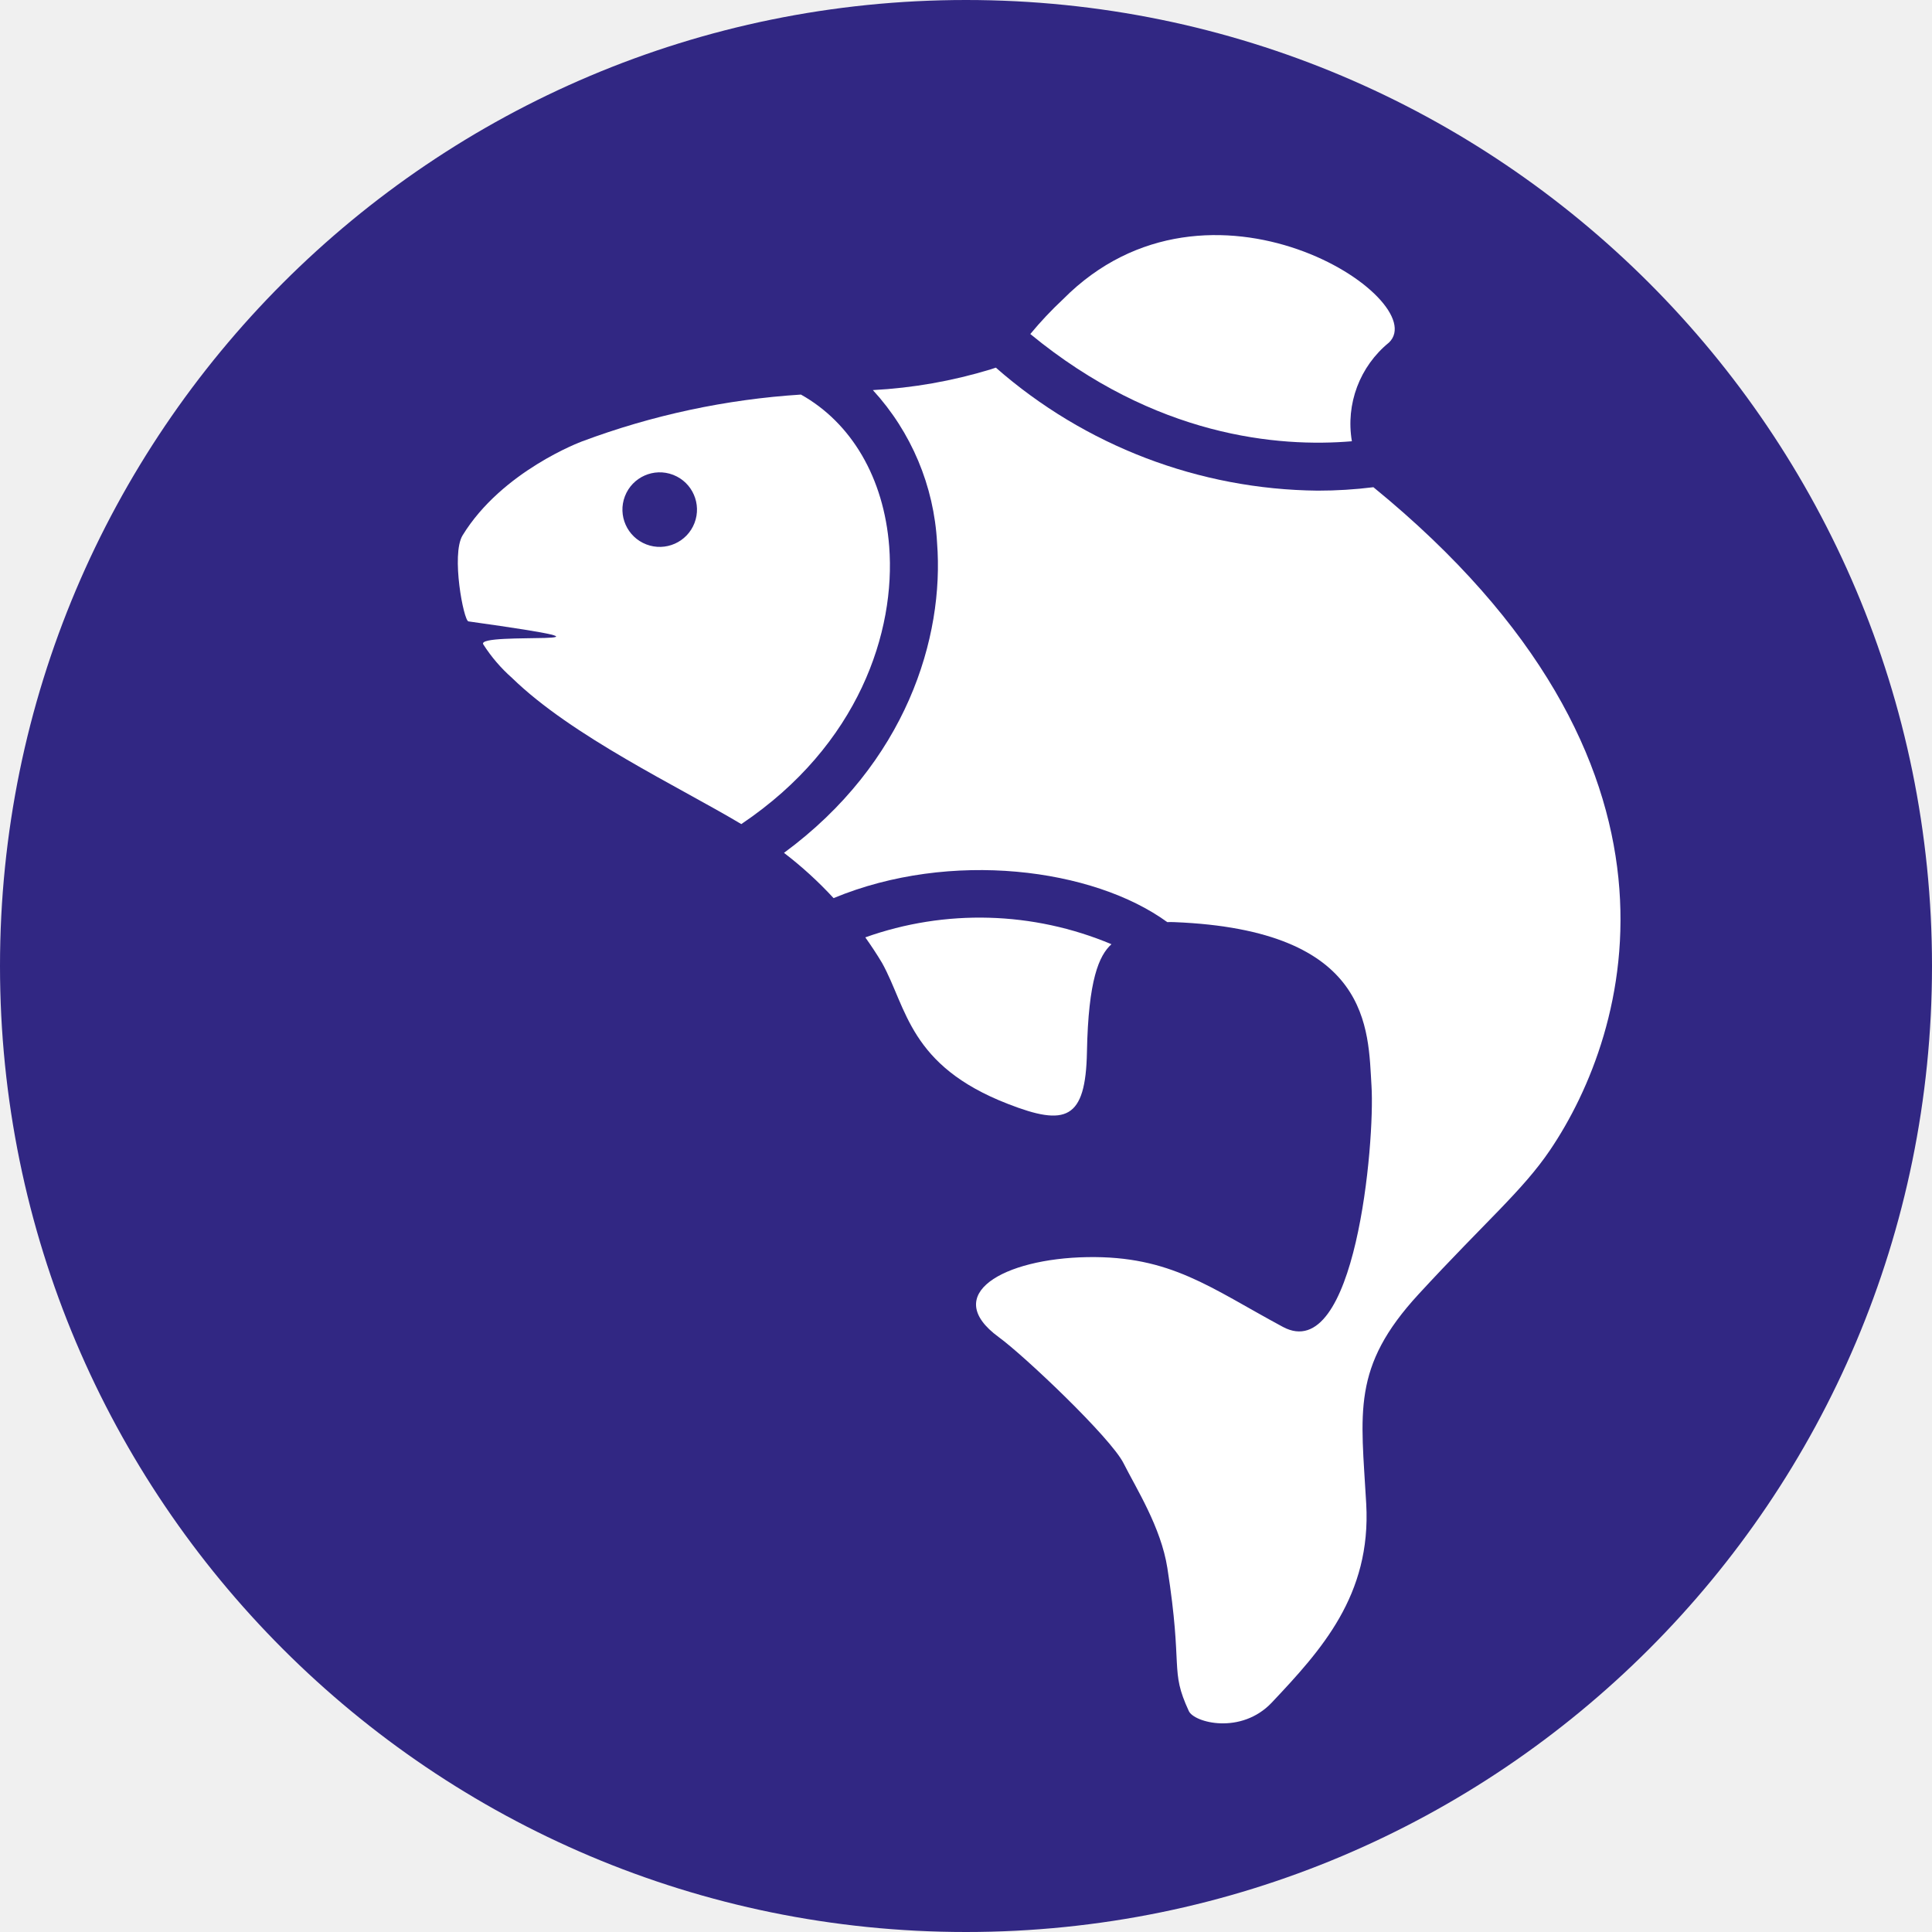
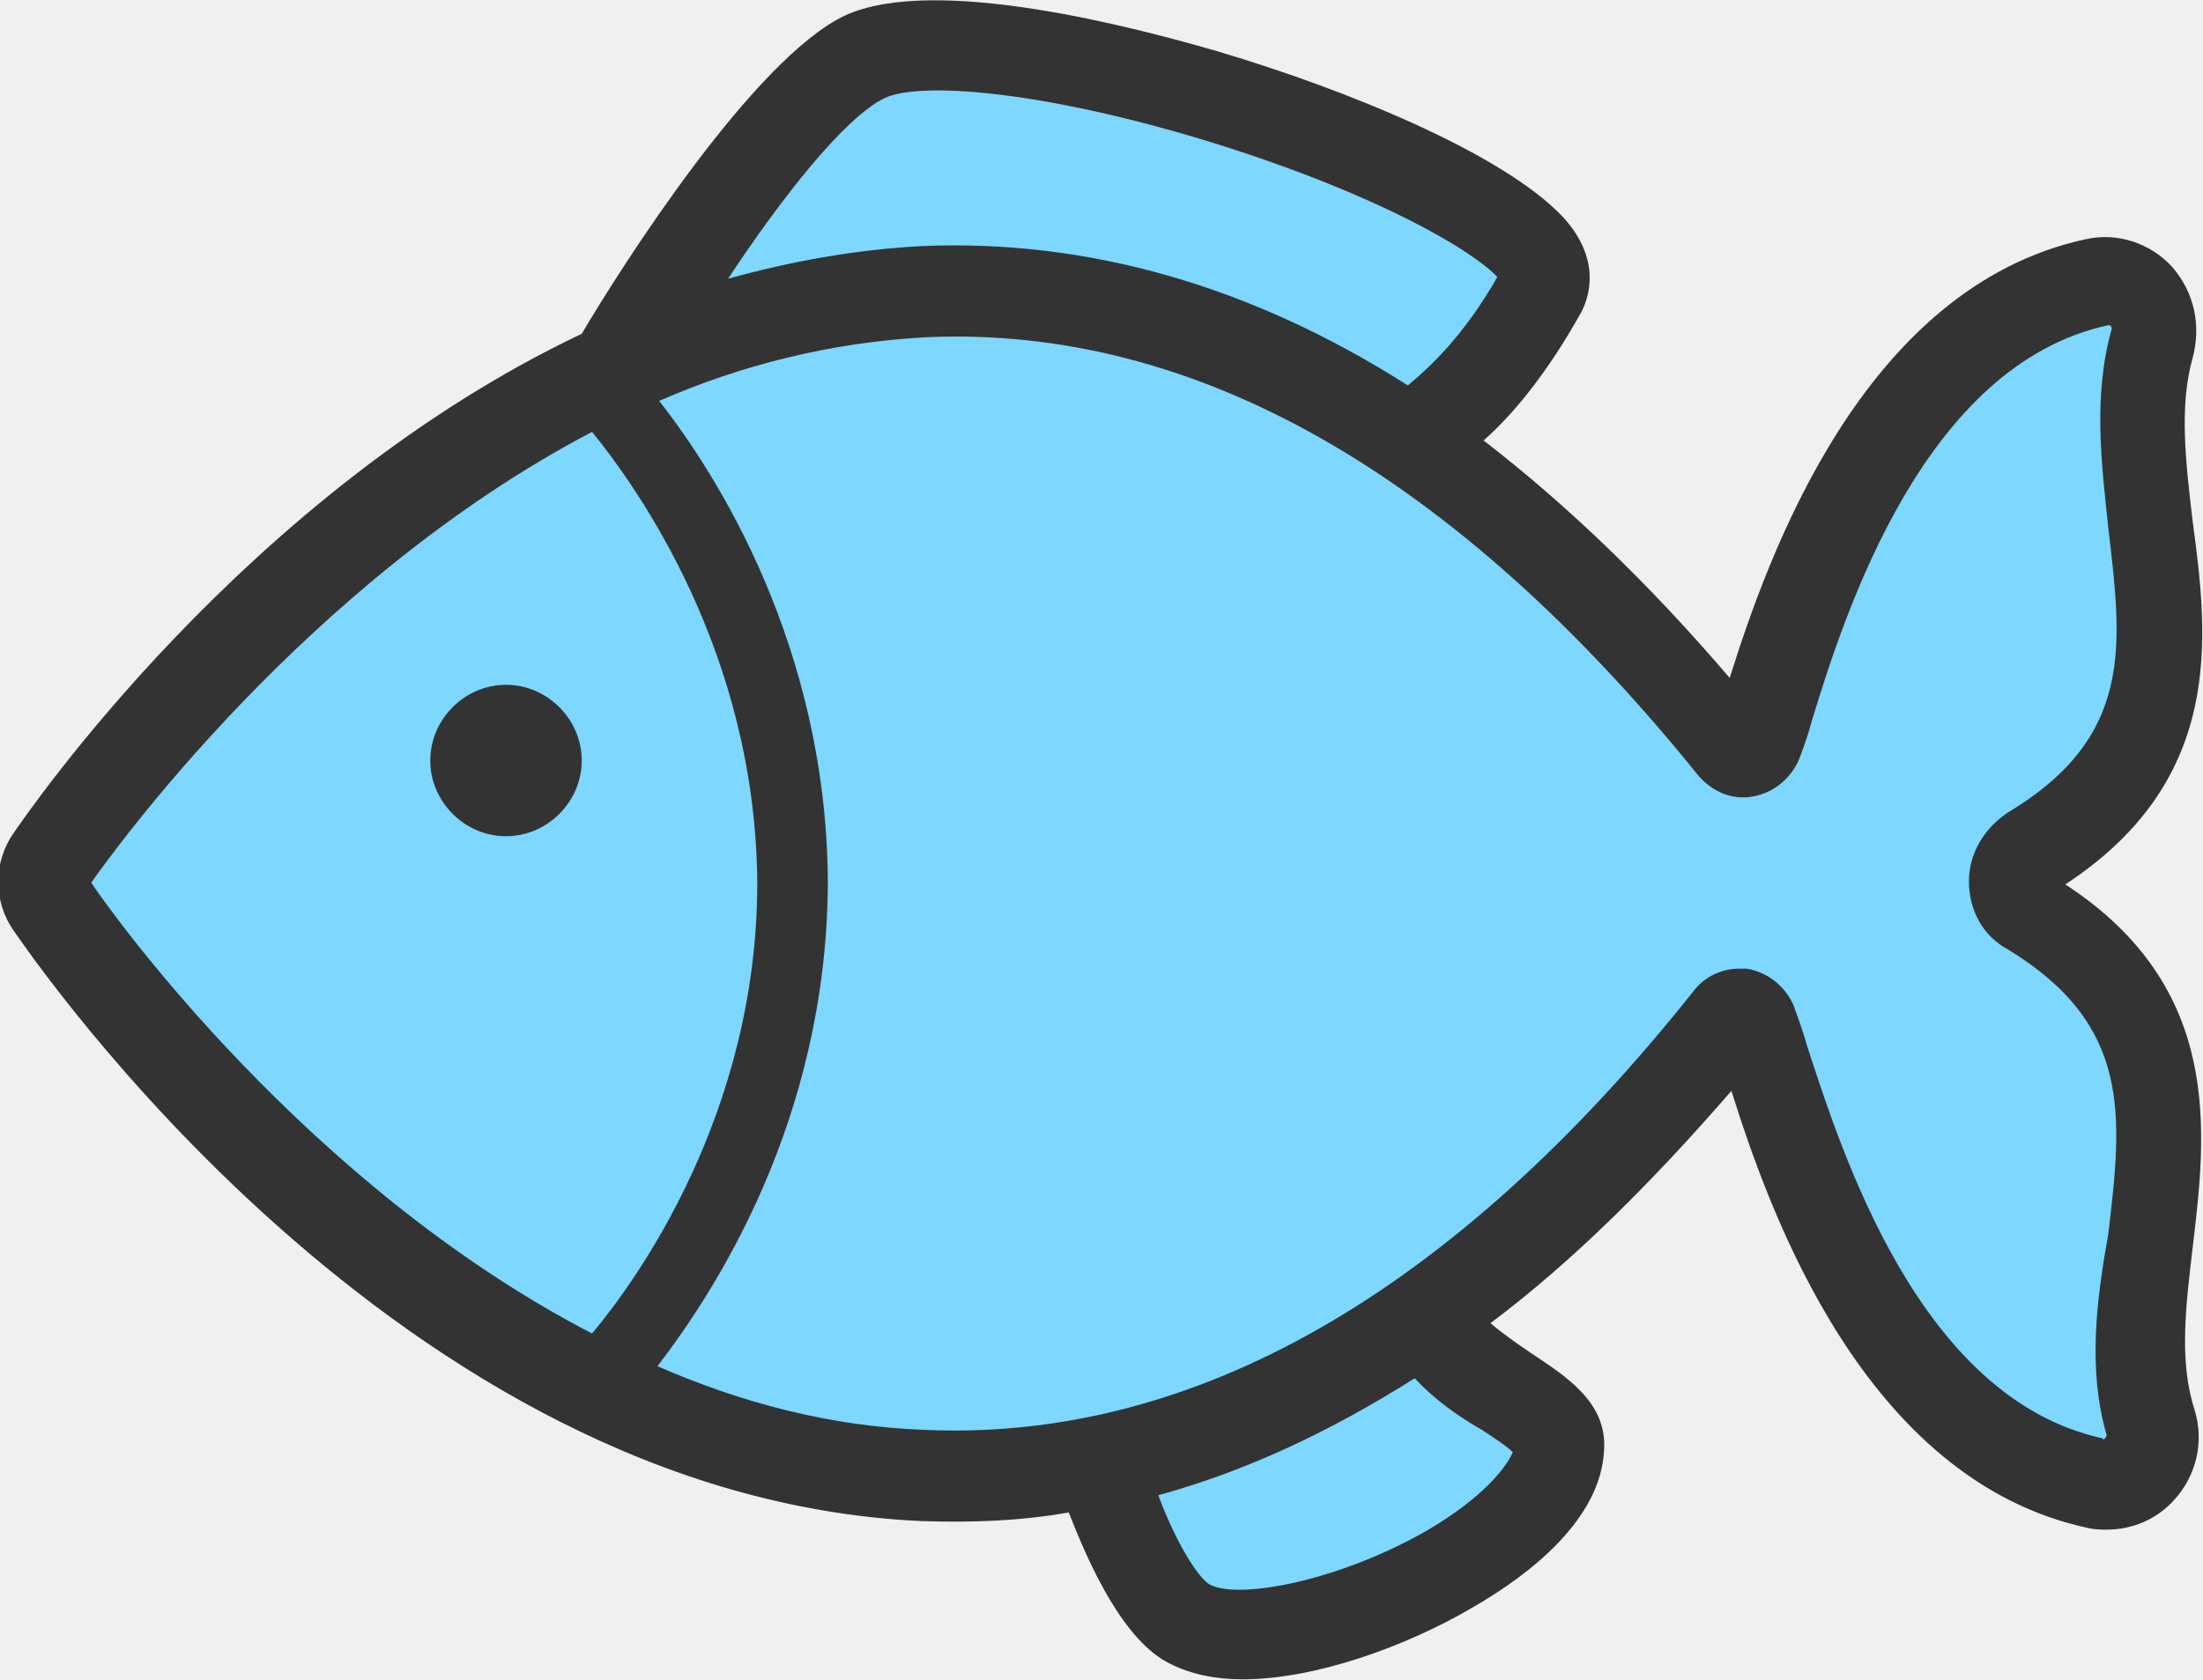
- <svg xmlns="http://www.w3.org/2000/svg" viewBox="0 0 120.76 120.76">
-   <defs>
-     <style>
-       .cls-1 {
-         fill: #312783;
-       }
- 
-       .cls-2 {
-         fill: #fff;
-       }
-     </style>
-   </defs>
-   <g id="Ebene_2" data-name="Ebene 2">
-     <g id="Ebene_1-2" data-name="Ebene 1">
-       <circle class="cls-1" cx="60.38" cy="60.38" r="60.38" />
-       <g>
-         <path class="cls-2" d="M54.086,58.59c.369.524.726,1.057,1.054,1.61C56.69,63,56.83,66.61,63,69c3.61,1.41,4.86,1,4.94-3.25.086-4.521.756-6.027,1.531-6.732A21.269,21.269,0,0,0,54.086,58.59Z" />
-         <path class="cls-2" d="M55.58,34.163c-.331-4.294-2.359-7.732-5.517-9.5A47.711,47.711,0,0,0,36.38,27.59s-5,1.84-7.47,5.88c-.72,1.2.07,5.33.37,5.37,12.06,1.69.37.59.93,1.44A9.879,9.879,0,0,0,32,42.37c3.753,3.659,10.42,6.8,14.335,9.14C53.7,46.559,55.989,39.454,55.58,34.163ZM43.41,32.69a2.33,2.33,0,1,1-1.338-3.011l.028.011A2.33,2.33,0,0,1,43.41,32.69Z" />
-         <path class="cls-2" d="M84.5,27.581a6.535,6.535,0,0,1,2.32-6.171c2.78-2.69-11.22-11.95-20.38-2.7a23.215,23.215,0,0,0-2.04,2.168C72.226,27.314,79.912,27.969,84.5,27.581Z" />
-         <path class="cls-2" d="M85.845,30.453a27.989,27.989,0,0,1-3.479.215,30.973,30.973,0,0,1-20.122-7.689c-.1.036-.212.073-.334.111a30.821,30.821,0,0,1-7.351,1.293,15.332,15.332,0,0,1,4.013,9.549c.457,5.915-1.925,13.75-9.569,19.376a24.21,24.21,0,0,1,3.1,2.829c7.317-3.037,16.24-1.863,20.856,1.5.142,0,.284-.011.427,0,12.36.49,12.12,6.71,12.34,10.24s-1,17.5-5.54,15.06-7-4.45-12.23-4.36-9.18,2.33-5.53,5c1.62,1.18,7,6.29,7.8,7.88s2.34,4,2.74,6.55c1,6.39.13,6.32,1.34,8.94.33.73,3.27,1.5,5.19-.53,3.08-3.27,6.22-6.7,5.9-12.42s-.94-8.53,3.28-13.11,6.49-6.46,8.21-9C101.868,64.522,106.977,47.705,85.845,30.453Z" />
-       </g>
-     </g>
+ <svg xmlns="http://www.w3.org/2000/svg" version="1.1" id="Ebene_2_00000166663674017914287140000017577102475350626458_" x="0px" y="0px" viewBox="0 0 128 97.6" style="enable-background:new 0 0 128 97.6;" xml:space="preserve">
+   <style type="text/css">
+ 	.st0{fill:#7DD7FF;}
+ 	.st1{fill:#333333;}
+ </style>
+   <path class="st0" d="M117.8,53.1c-0.7-0.4-1-1.1-1-1.8s0.3-1.3,1-1.8c13.3-8,4.3-19.9,7.1-29.6c0.6-2-1.2-4-3.2-3.6  c-14.1,3.1-18.5,23.6-19.8,26.9c-0.2,0.6-1,0.7-1.4,0.2c-6.4-7.9-12.7-13.8-18.9-18l0,0c0,0,4.2-1.9,7.9-8.8  c2.8-5.2-31.5-17.1-39.3-13.4C45,5.8,35.7,21.5,35.7,21.5l0,0C16,30.6,3,50,3,50c-0.5,0.8-0.5,1.9,0,2.7C3,52.7,29.2,92,63.8,85  c0.6,2,2.8,8.2,5.3,9.4C74.4,97,90.2,90,90.6,84.1c0.2-2.6-7.5-4.3-7.2-8.1c5.6-4.1,11.4-9.5,17.2-16.8c0.4-0.5,1.2-0.3,1.4,0.2  c1.4,3.3,5.8,23.7,19.8,26.8c2.1,0.5,3.8-1.5,3.2-3.6C122.1,73,131.1,61,117.8,53.1z" />
+   <g>
+     <path class="st1" d="M127.4,72.5c0.8-6.7,1.8-15.1-7.4-21.1c9.3-6.1,8.3-14.4,7.4-21.1c-0.4-3.4-0.8-6.7,0-9.5   c0.5-1.9,0.1-3.8-1.2-5.3c-1.3-1.4-3.2-2-5-1.6c-13,2.8-18.5,18.5-20.7,25.5c-4.7-5.5-9.5-10.1-14.3-13.8c1.7-1.5,3.7-3.9,5.7-7.5   c0.4-0.8,1.2-3-1.1-5.5c-3.5-3.7-12.6-7.4-20-9.6c-4.8-1.4-16.5-4.5-21.7-2.1c-5.3,2.5-13,14.6-15.3,18.5c-19.6,9.3-32.3,28-33,29   c-1.2,1.7-1.2,4,0,5.7C1.8,55.5,23.1,87,53.5,88.4c2.9,0.1,5.8,0,8.6-0.5c1.2,3.1,3.2,7.5,5.9,8.8c1.2,0.6,2.6,0.9,4.2,0.9   c4.2,0,9.5-1.9,13.4-4.2c3.3-1.9,7.4-5.1,7.6-9.1c0.2-2.8-2.2-4.3-4.3-5.7c-0.6-0.4-1.6-1.1-2.3-1.7c4.8-3.6,9.4-8.2,14-13.5   c2.2,7,7.7,22.6,20.7,25.4c0.4,0.1,0.8,0.1,1.1,0.1c1.5,0,2.9-0.6,3.9-1.7c1.3-1.4,1.8-3.4,1.2-5.3C126.6,79.1,127,75.9,127.4,72.5   z M51.4,5.7c2.1-1,9.5-0.4,19.4,2.7c9.5,3,14.8,6.2,16.2,7.7c-2,3.5-4,5.3-5.2,6.3c-9.1-5.8-18.6-8.5-28.2-8.1   c-3.9,0.2-7.7,0.9-11.3,1.9C45.4,11.5,49.1,6.8,51.4,5.7z M5.3,51.3c1.2-1.7,12.5-17.5,29.1-26.2c2.6,3.2,9.5,12.8,9.6,26.2   c0,13.4-7,23.1-9.6,26.2C17.8,68.9,6.5,53.1,5.3,51.3z M86.1,83.1c0.6,0.4,1.4,0.9,1.8,1.3c-0.4,0.9-1.7,2.6-4.9,4.5   c-5,2.9-10.9,4.1-12.7,3.2c-0.7-0.4-2-2.5-3-5.2c5.1-1.4,10-3.7,14.9-6.8C83.3,81.3,84.7,82.3,86.1,83.1z M122.4,83.4   c0,0,0,0.1-0.1,0.2c-0.1,0.1-0.1,0.1-0.1,0c-10.7-2.3-15.2-16.7-17.2-22.8c-0.3-1.1-0.6-1.8-0.8-2.4c-0.5-1.1-1.5-1.9-2.7-2.1   c-0.2,0-0.3,0-0.5,0c-1,0-2,0.5-2.6,1.3C84.4,75.2,69.3,83.8,53.7,83.1c-5.5-0.2-10.7-1.6-15.5-3.7c3.3-4.3,9.8-14.2,9.9-28v-0.2   l0,0c-0.1-13.7-6.5-23.7-9.8-27.9c4.8-2.1,10-3.4,15.5-3.7c15.6-0.7,30.7,7.9,44.9,25.5c0.8,0.9,1.9,1.4,3.1,1.2   c1.2-0.2,2.2-1,2.7-2.1c0.2-0.5,0.5-1.3,0.8-2.4c1.9-6.2,6.5-20.6,17.2-22.9h0.1c0.1,0.1,0.1,0.2,0.1,0.2   c-1.1,3.9-0.6,7.8-0.2,11.6c0.8,6.8,1.5,12.1-5.8,16.5c-1.4,0.9-2.3,2.4-2.3,4c0,1.7,0.8,3.2,2.3,4c7.2,4.4,6.6,9.7,5.8,16.5   C121.8,75.6,121.3,79.6,122.4,83.4z" />
+     <path class="st1" d="M29.4,39.8c-2.4,0-4.4,2-4.4,4.4s2,4.4,4.4,4.4s4.4-2,4.4-4.4S31.8,39.8,29.4,39.8z" />
  </g>
</svg>
